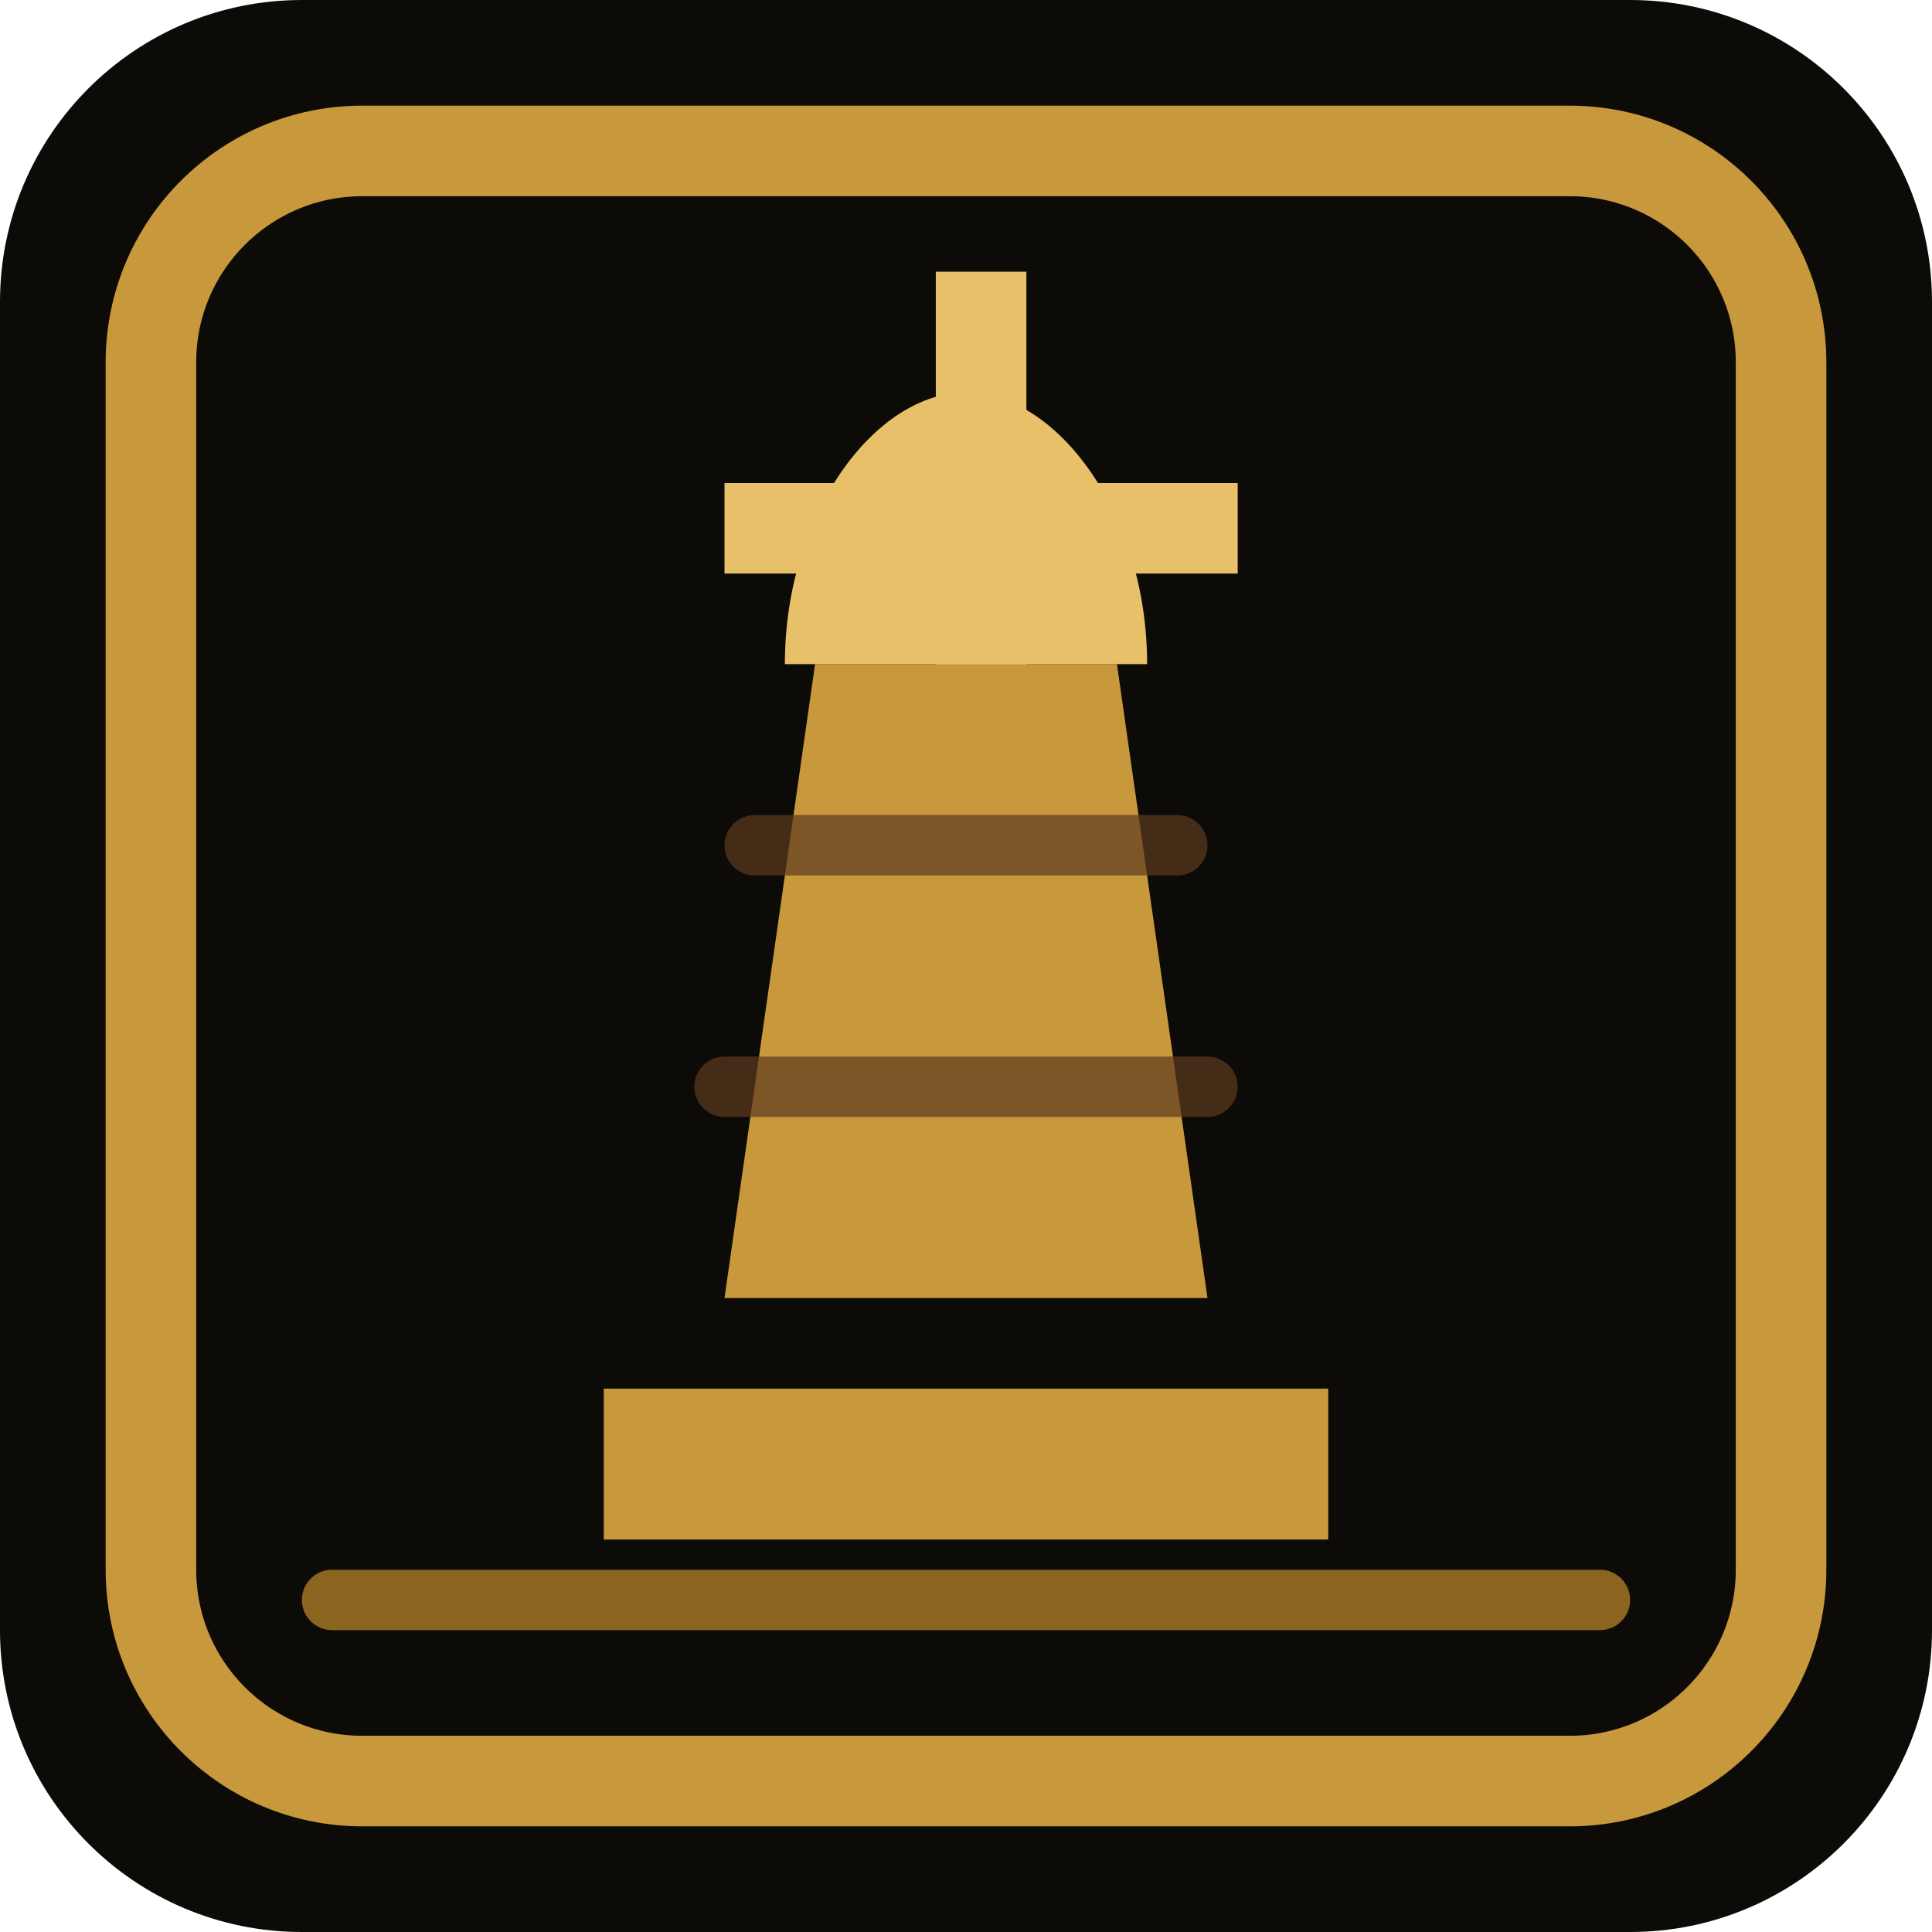
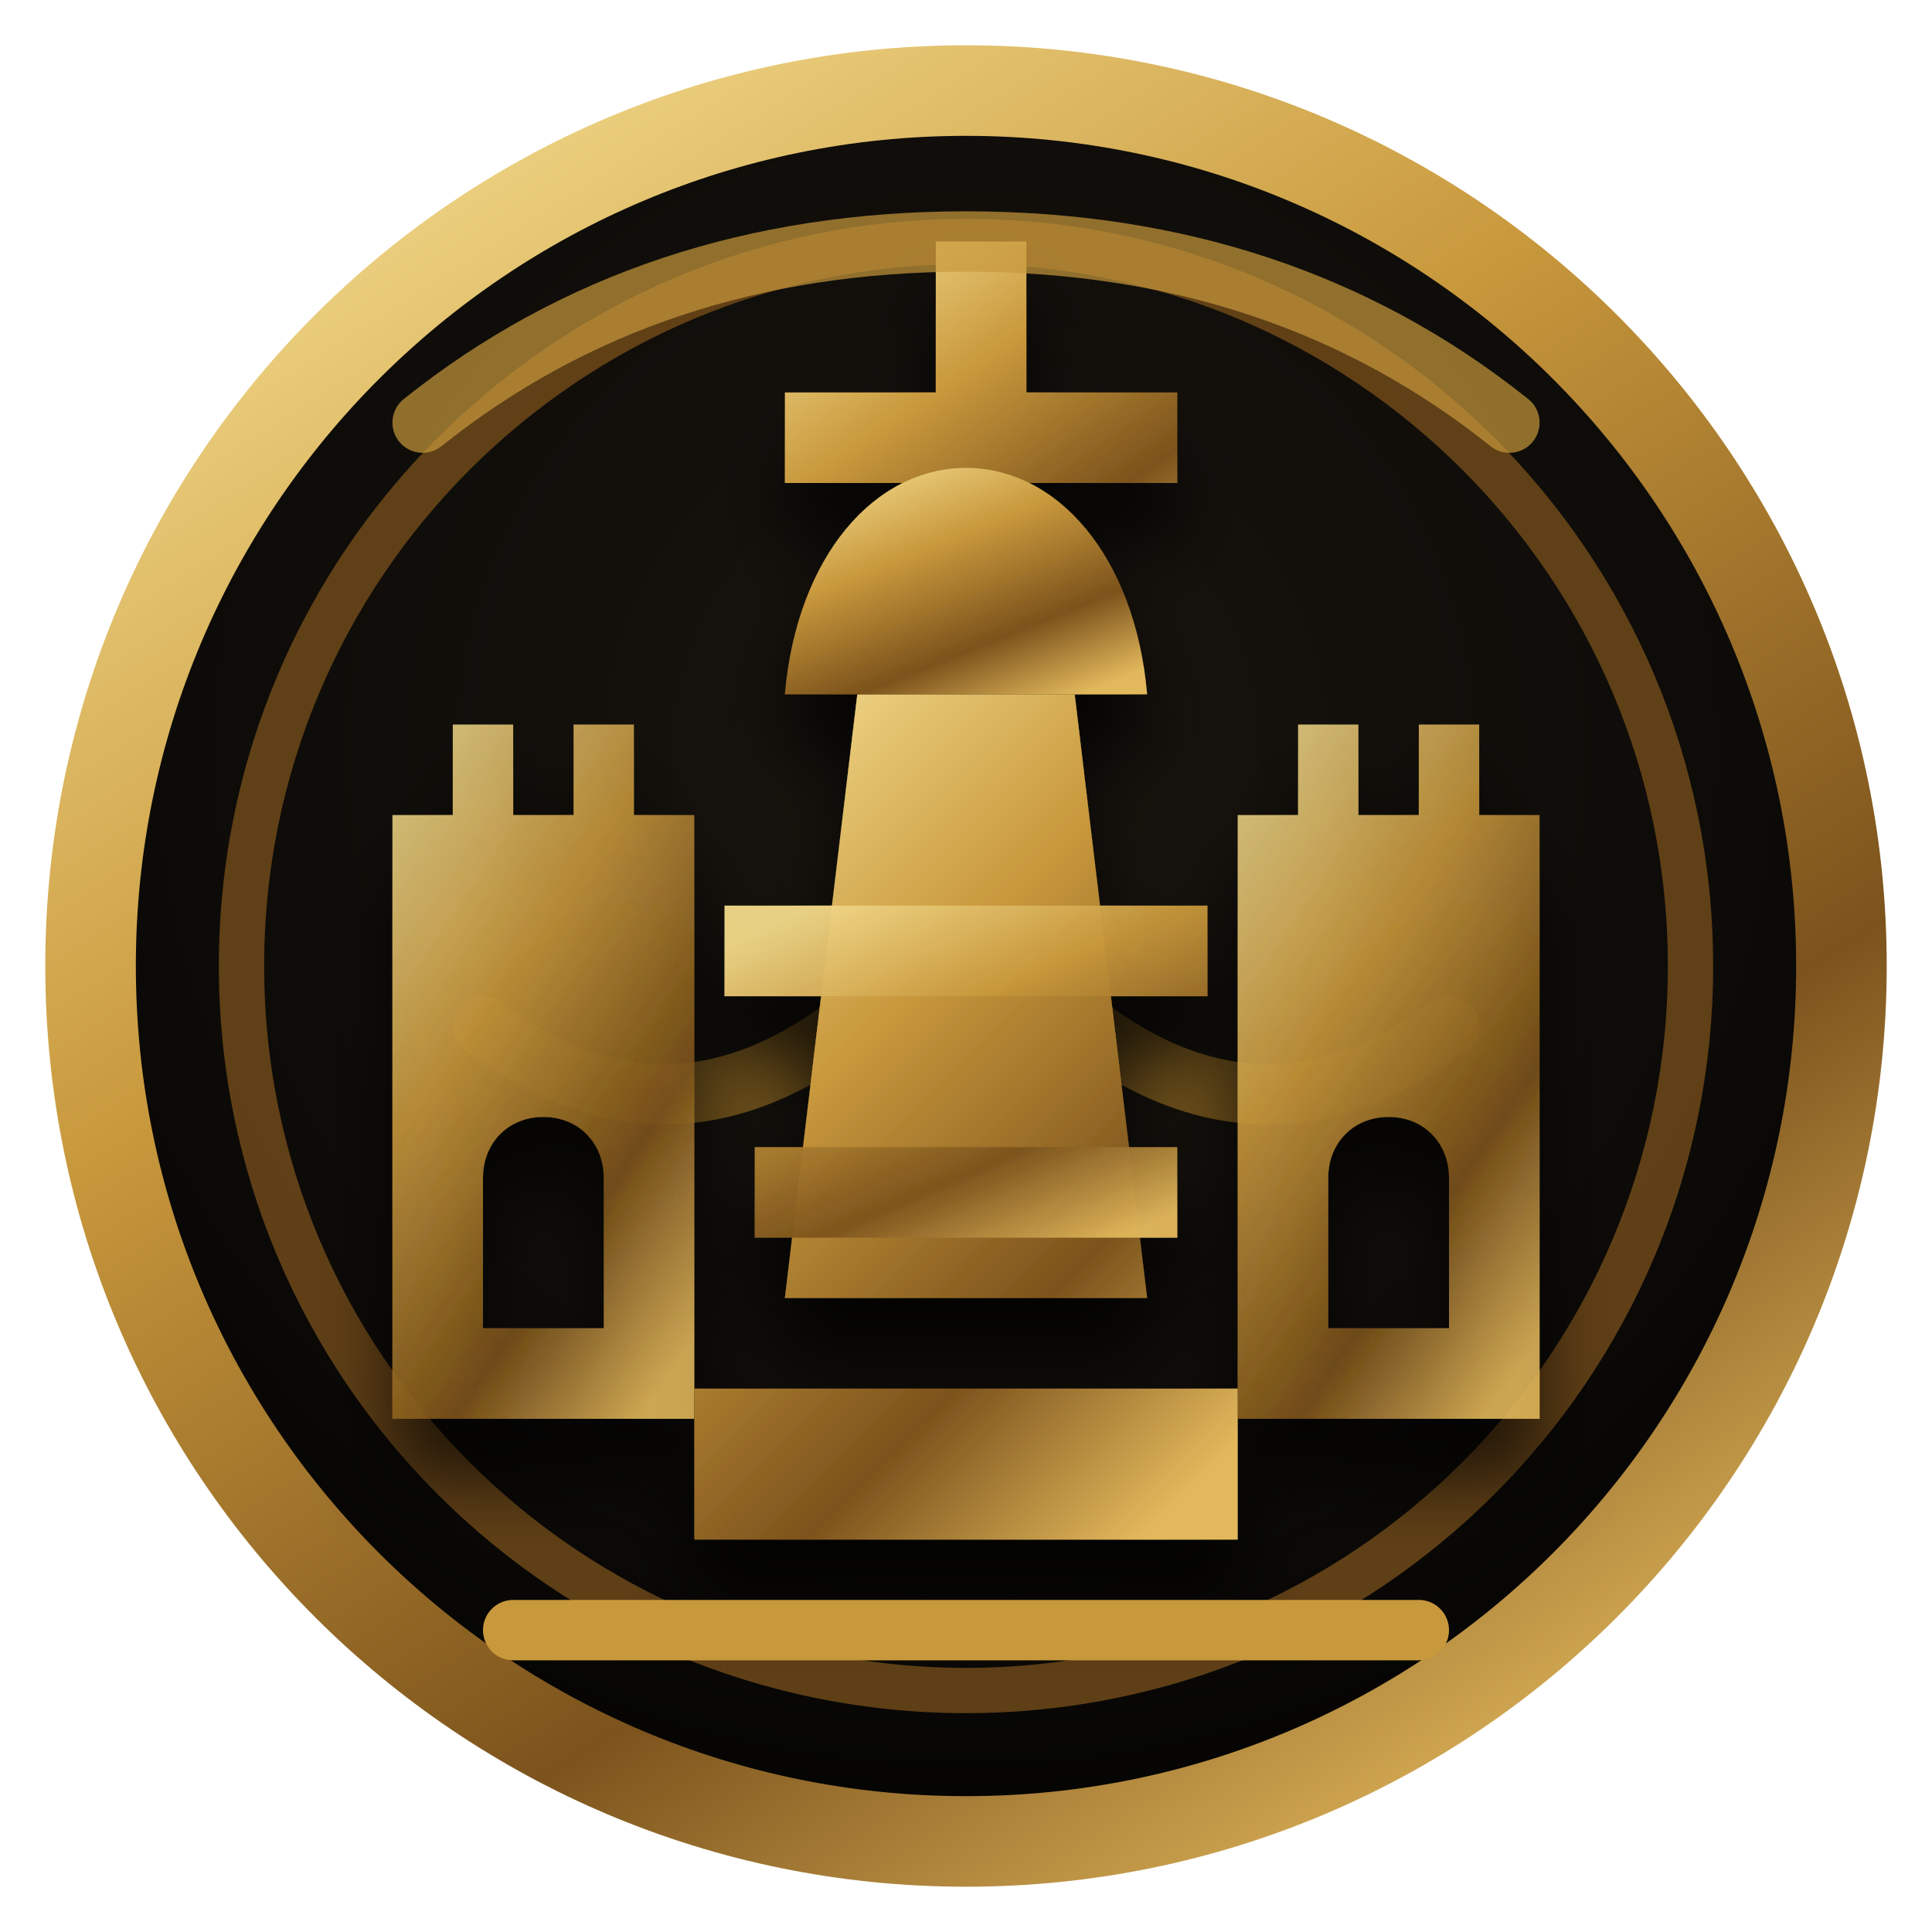
<svg xmlns="http://www.w3.org/2000/svg" viewBox="0 0 64 64">
-   <rect width="64" height="64" rx="10" fill="#0D0B08" />
-   <rect x="5" y="5" width="54" height="54" rx="7" fill="none" stroke="#C8983C" stroke-width="3" />
-   <path d="M31 9h3v7h7v3h-7v8h-3v-8h-7v-3h7z" fill="#E8C06A" />
-   <path d="M20 51h24v-5H20v5Zm4-8h16l-3-21H27l-3 21Z" fill="#C8983C" />
-   <path d="M26 22c0-5 3-9 6-9s6 4 6 9H26Z" fill="#E8C06A" />
-   <path d="M25 28h14M24 36h16" stroke="#5C3A1E" stroke-width="2" stroke-linecap="round" opacity=".7" />
-   <path d="M11 53h42" stroke="#8B6520" stroke-width="2" stroke-linecap="round" />
+   <defs>
+     <radialGradient id="stone" cx="50%" cy="38%" r="62%">
+       <stop offset="0" stop-color="#19150f" />
+       <stop offset=".7" stop-color="#0d0b08" />
+       <stop offset="1" stop-color="#030302" />
+     </radialGradient>
+     <linearGradient id="gold" x1="18%" y1="0" x2="82%" y2="100%">
+       <stop offset="0" stop-color="#f1d889" />
+       <stop offset=".35" stop-color="#c8983c" />
+       <stop offset=".72" stop-color="#7c531c" />
+       <stop offset="1" stop-color="#e2b85c" />
+     </linearGradient>
+     <filter id="shadow" x="-20%" y="-20%" width="140%" height="140%">
+       <feDropShadow dx="0" dy="2" stdDeviation="1.2" flood-color="#000" flood-opacity=".8" />
+     </filter>
+   </defs>
+   <circle cx="32" cy="32" r="30" fill="url(#stone)" />
+   <circle cx="32" cy="32" r="29" fill="none" stroke="url(#gold)" stroke-width="3" />
+   <circle cx="32" cy="32" r="24" fill="none" stroke="#6f4919" stroke-width="1.5" opacity=".85" />
+   <path d="M16 34c4 3 8 3 12 0 3 2 5 2 8 0 4 3 8 3 12 0" fill="none" stroke="#8b6520" stroke-width="2" stroke-linecap="round" opacity=".75" />
+   <g fill="url(#gold)" filter="url(#shadow)">
+     <path d="M13 31h10v16H13V31Zm2-7h2v3h2v-3h2v3h2v5H13v-5h2v-3Zm3 13c-1.2 0-2 .9-2 2v5h4v-5c0-1.1-.8-2-2-2Z" opacity=".85" />
+     <path d="M41 31h10v16H41V31Zm2-7h2v3h2v-3h2v3h2v5H41v-5h2v-3Zm3 13c-1.2 0-2 .9-2 2v5h4v-5c0-1.1-.8-2-2-2Z" opacity=".85" />
+     <path d="M31 8h3v5h5v3h-5v6h-3v-6h-5v-3h5V8Z" />
+     <path d="M23 51h18v-5H23v5Zm3-8h12l-2.4-20h-7.2L26 43Z" />
+     <path d="M26 23c.4-4.6 3-7.5 6-7.5s5.6 2.9 6 7.5H26Z" />
+     <path d="M24 30h16v3H24v-3Zm1 8h14v3H25v-3Z" opacity=".95" />
+   </g>
+   <path d="M14 14c5-4 11-6 18-6s13 2 18 6" fill="none" stroke="#c8983c" stroke-width="2" stroke-linecap="round" opacity=".7" />
+   <path d="M17 54h30" stroke="#c8983c" stroke-width="2" stroke-linecap="round" />
</svg>
